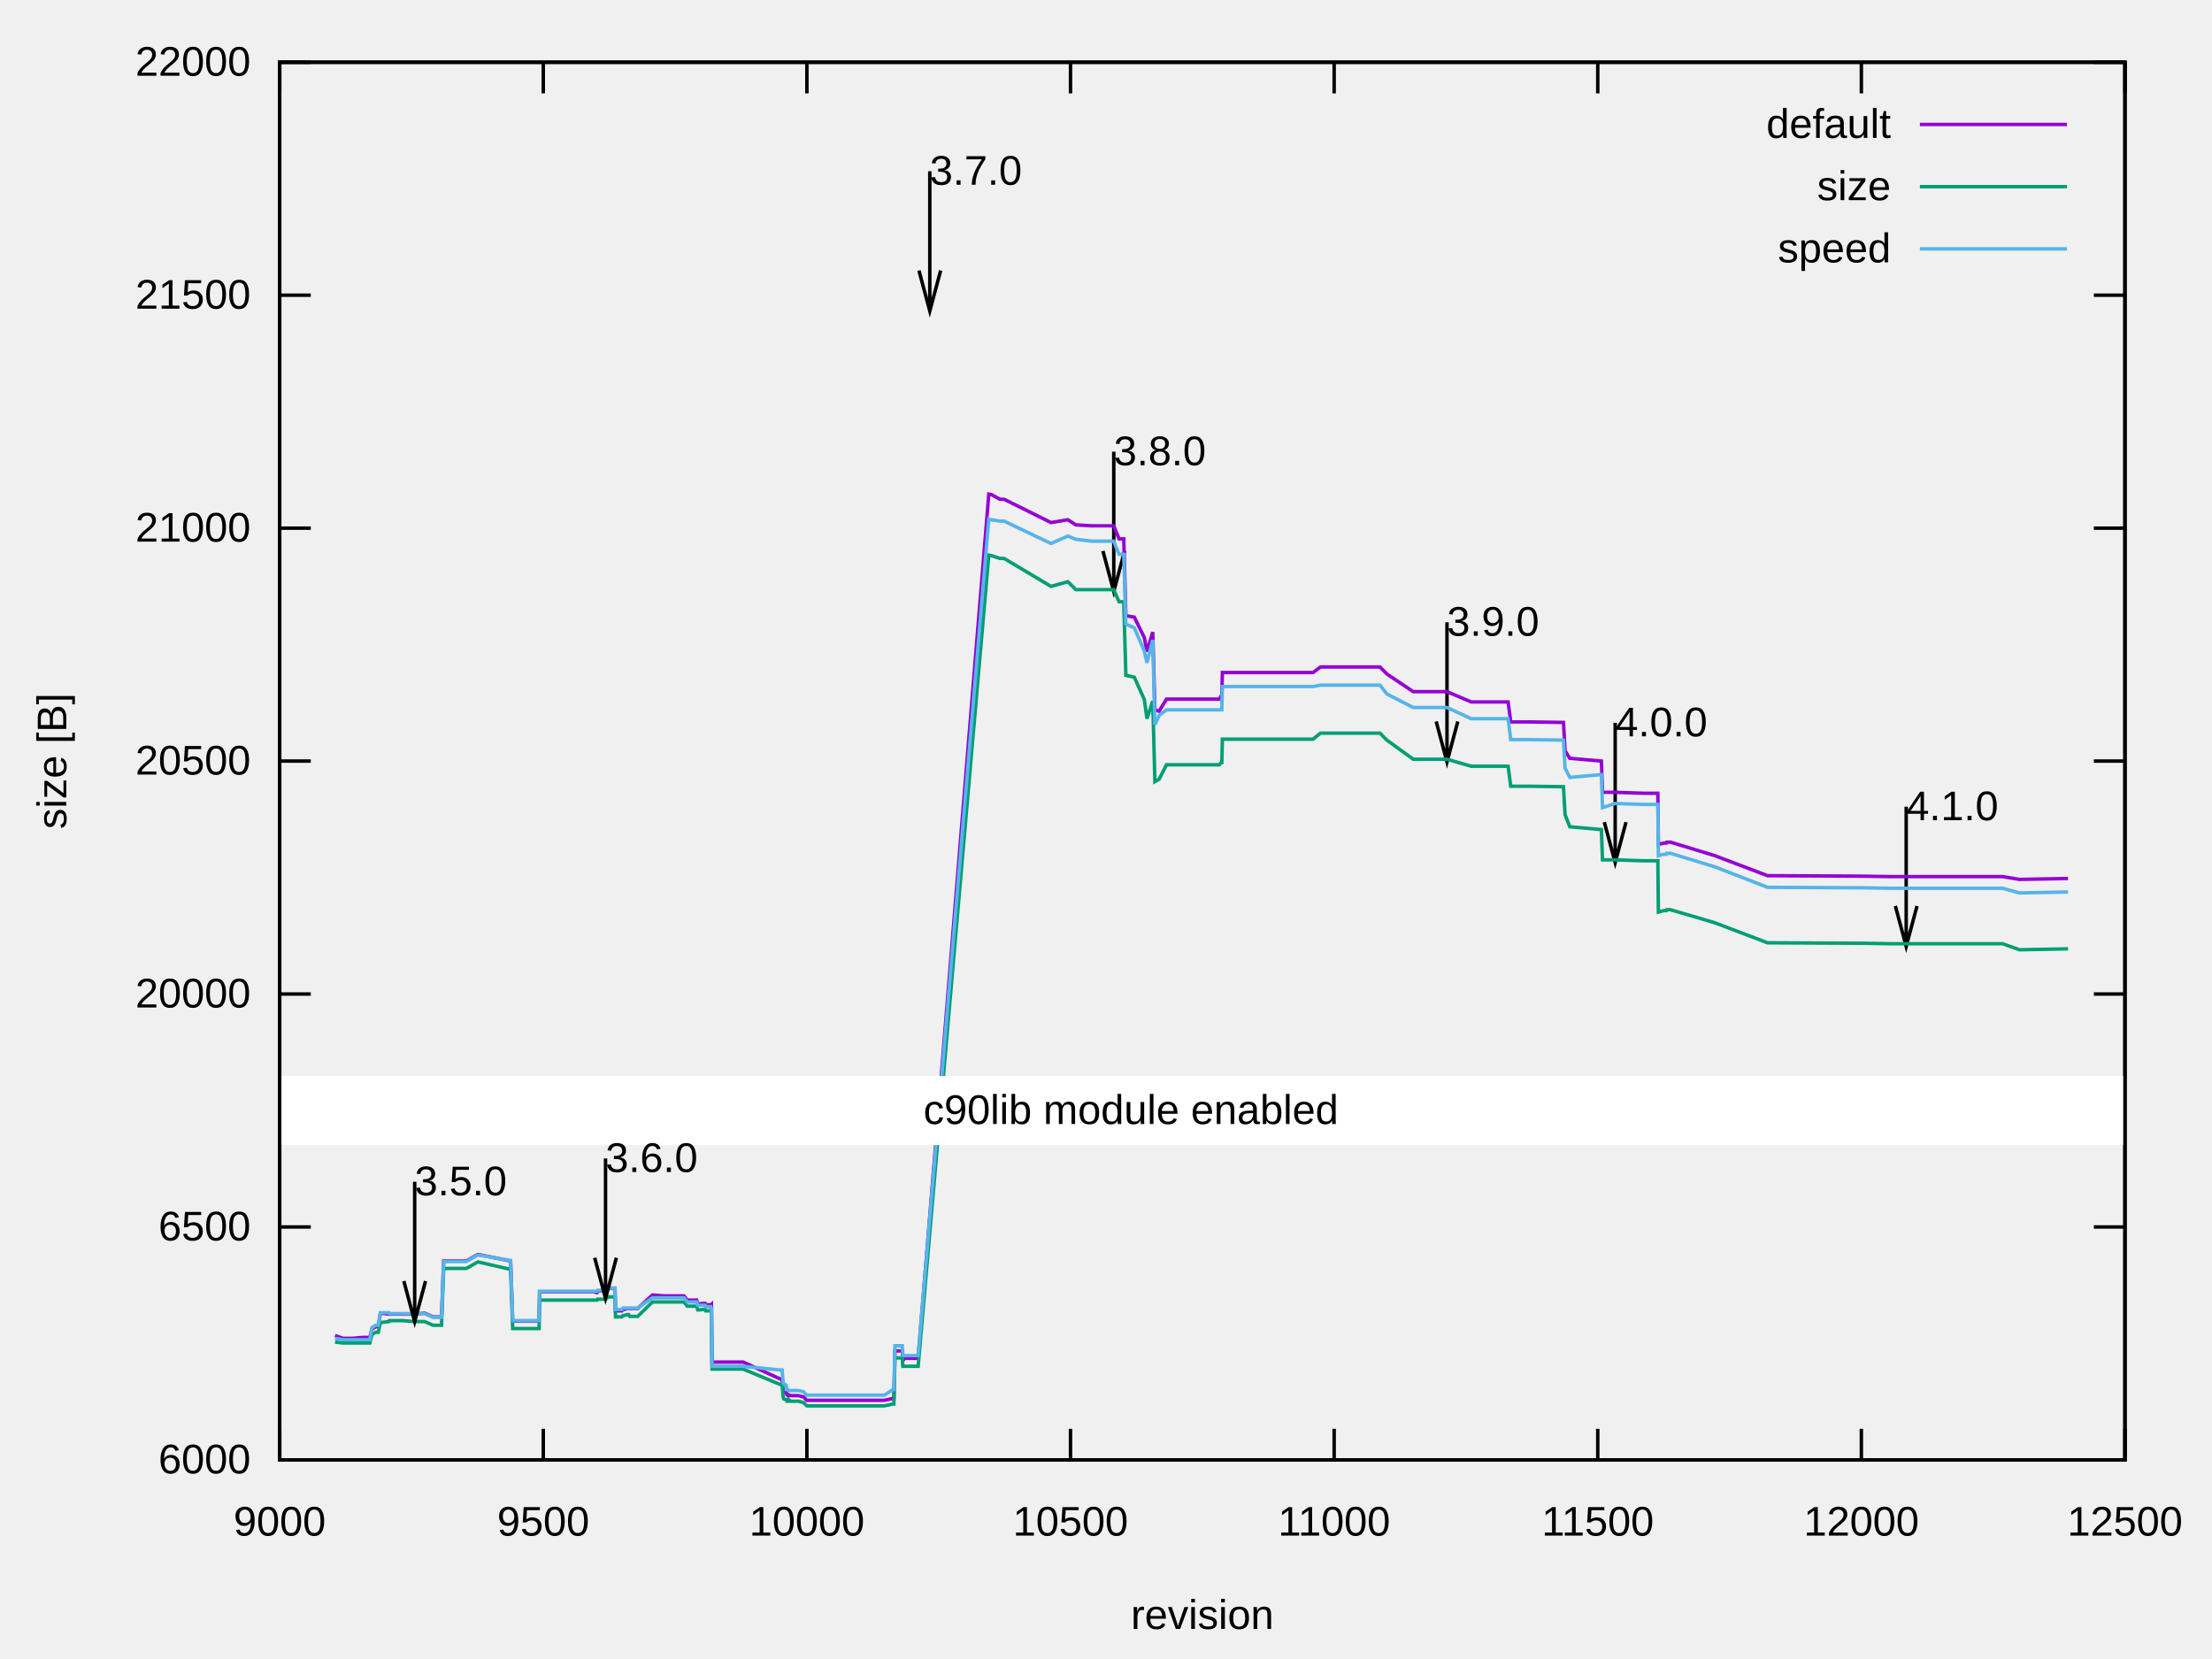
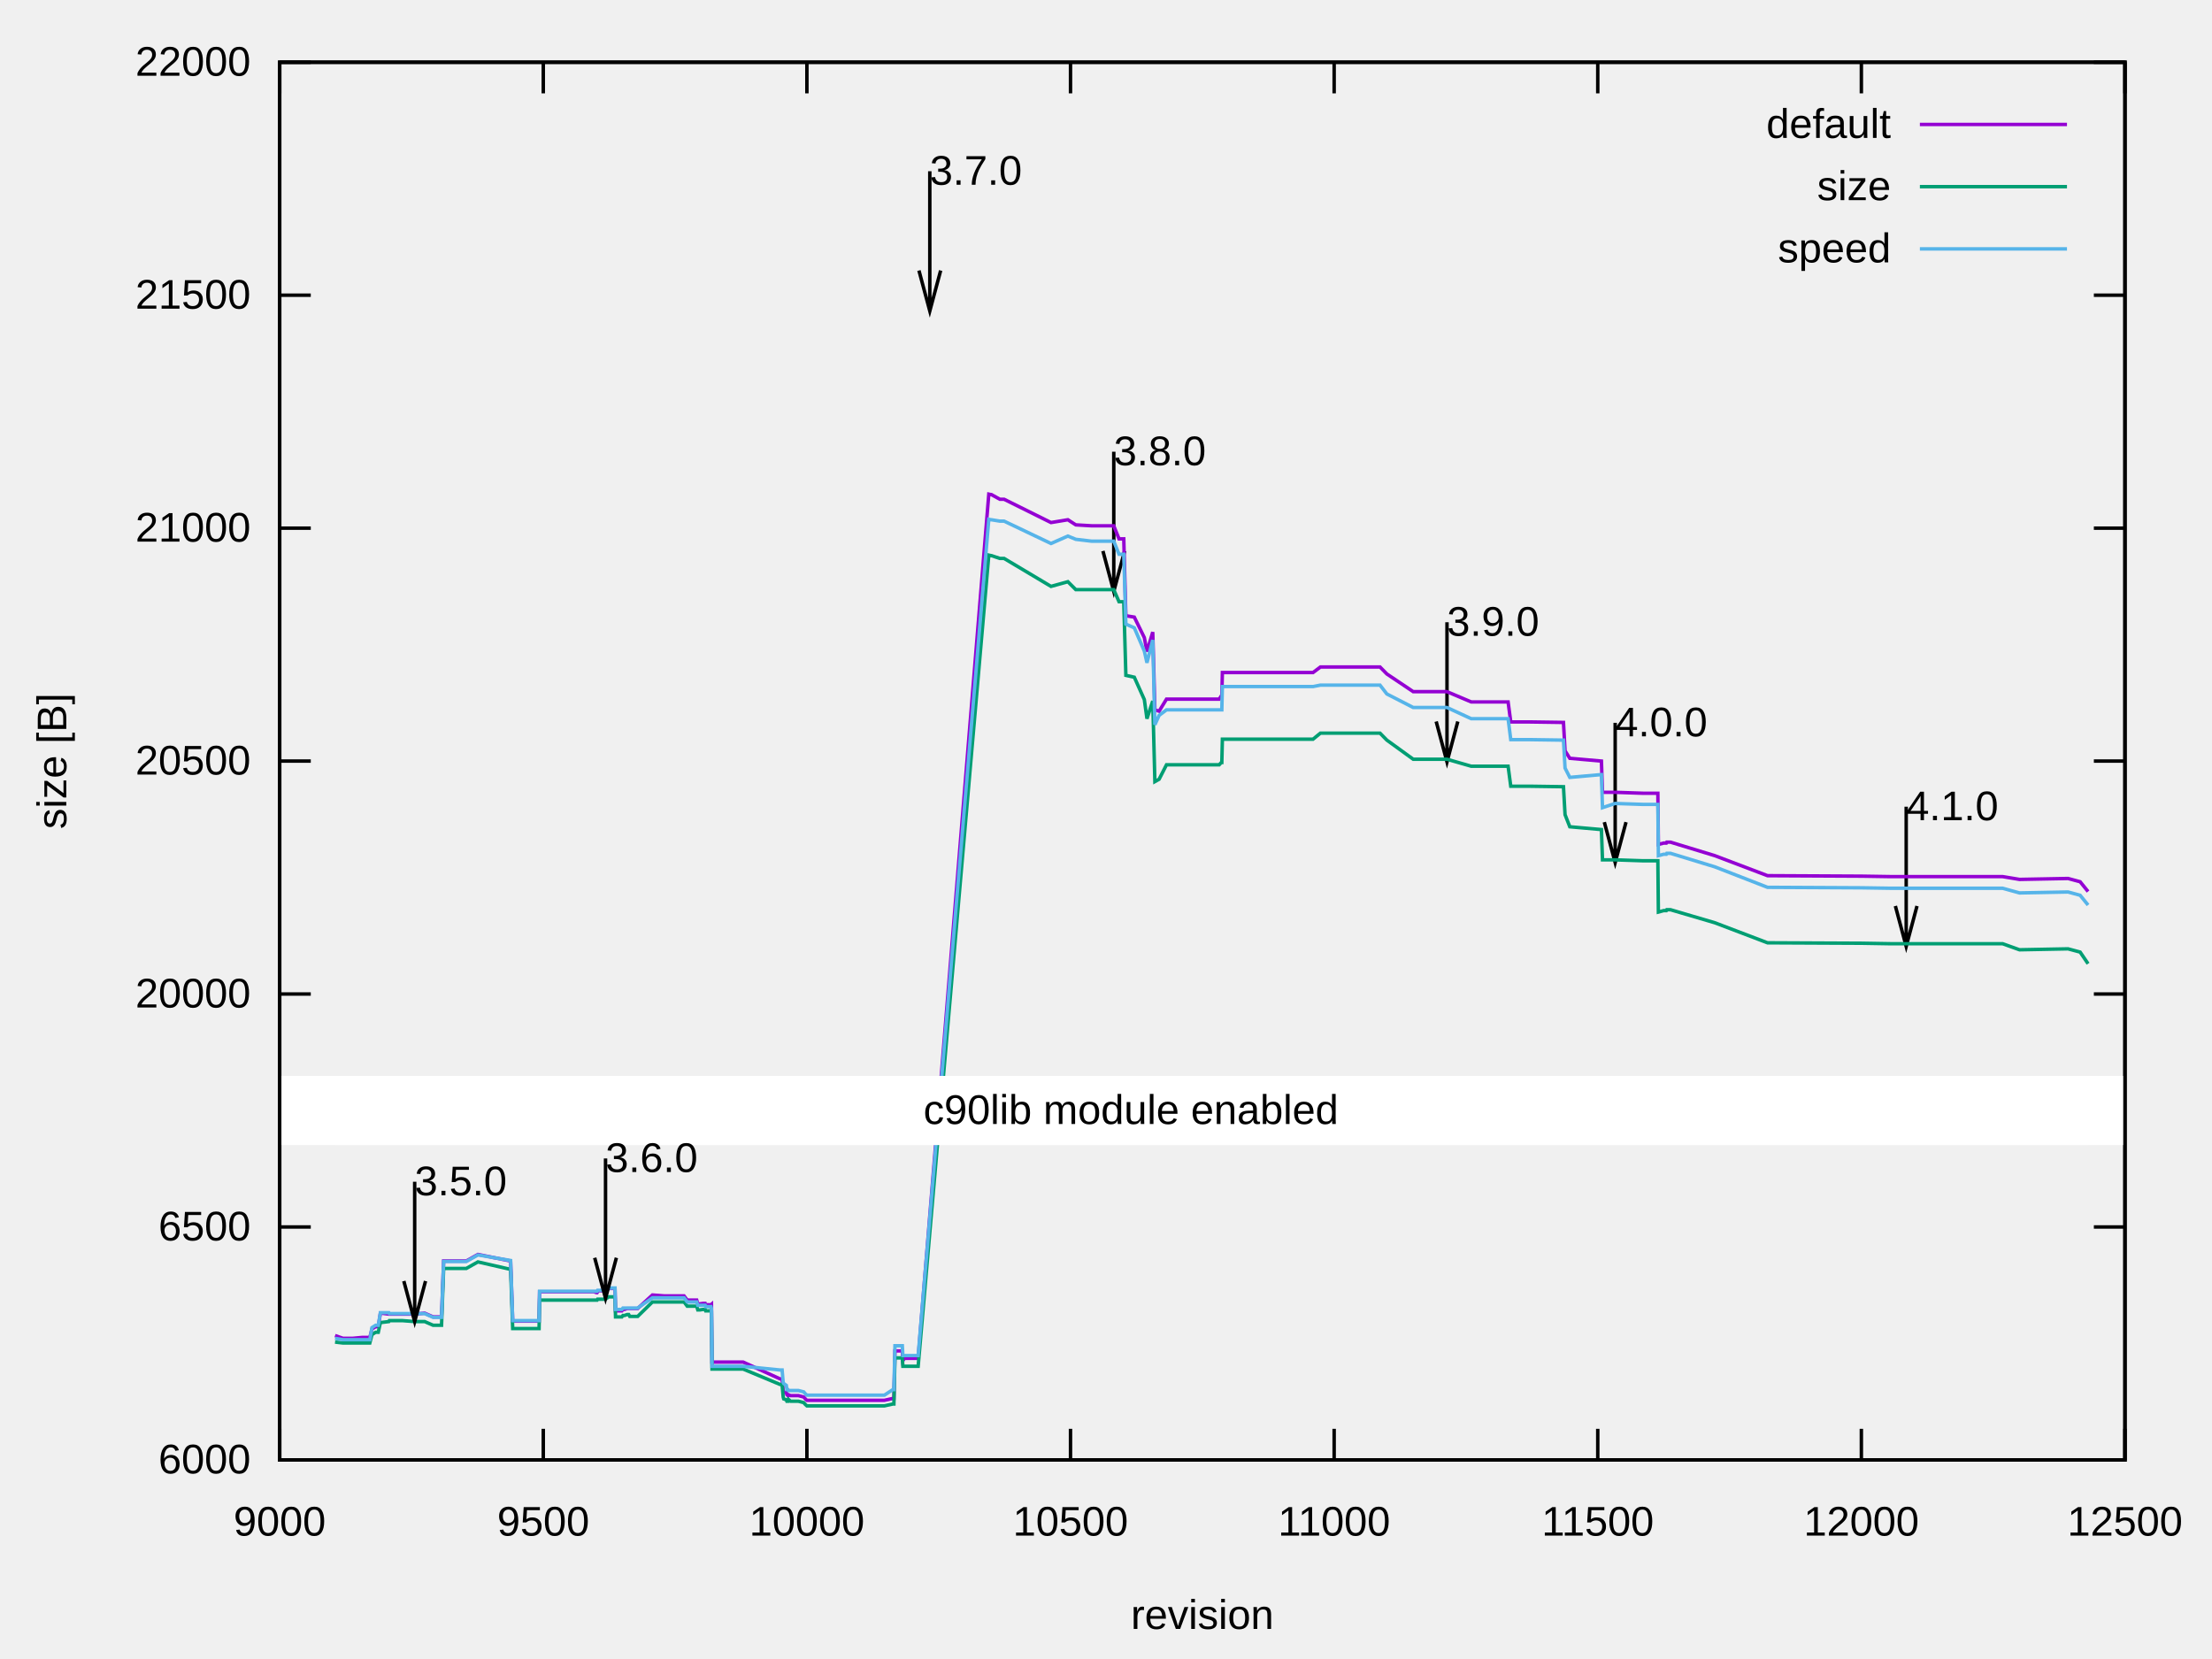
<svg xmlns="http://www.w3.org/2000/svg" xmlns:xlink="http://www.w3.org/1999/xlink" width="640" height="480" viewBox="0 0 640 480">
  <g id="gnuplot_canvas">
    <rect x="0" y="0" width="640" height="480" fill="none" />
    <defs>
      <circle id="gpDot" r="0.5" stroke-width="0.5" stroke="currentColor" />
      <path id="gpPt0" stroke-width="0.222" stroke="currentColor" d="M-1,0 h2 M0,-1 v2" />
      <path id="gpPt1" stroke-width="0.222" stroke="currentColor" d="M-1,-1 L1,1 M1,-1 L-1,1" />
      <path id="gpPt2" stroke-width="0.222" stroke="currentColor" d="M-1,0 L1,0 M0,-1 L0,1 M-1,-1 L1,1 M-1,1 L1,-1" />
      <rect id="gpPt3" stroke-width="0.222" stroke="currentColor" x="-1" y="-1" width="2" height="2" />
      <rect id="gpPt4" stroke-width="0.222" stroke="currentColor" fill="currentColor" x="-1" y="-1" width="2" height="2" />
      <circle id="gpPt5" stroke-width="0.222" stroke="currentColor" cx="0" cy="0" r="1" />
      <use xlink:href="#gpPt5" id="gpPt6" fill="currentColor" stroke="none" />
      <path id="gpPt7" stroke-width="0.222" stroke="currentColor" d="M0,-1.33 L-1.33,0.67 L1.33,0.67 z" />
      <use xlink:href="#gpPt7" id="gpPt8" fill="currentColor" stroke="none" />
      <use xlink:href="#gpPt7" id="gpPt9" stroke="currentColor" transform="rotate(180)" />
      <use xlink:href="#gpPt9" id="gpPt10" fill="currentColor" stroke="none" />
      <use xlink:href="#gpPt3" id="gpPt11" stroke="currentColor" transform="rotate(45)" />
      <use xlink:href="#gpPt11" id="gpPt12" fill="currentColor" stroke="none" />
      <path id="gpPt13" stroke-width="0.222" stroke="currentColor" d="M0,1.330 L1.265,0.411 L0.782,-1.067 L-0.782,-1.076 L-1.265,0.411 z" />
      <use xlink:href="#gpPt13" id="gpPt14" fill="currentColor" stroke="none" />
      <filter id="textbox" filterUnits="objectBoundingBox" x="0" y="0" height="1" width="1">
        <feFlood flood-color="white" flood-opacity="1" result="bgnd" />
        <feComposite in="SourceGraphic" in2="bgnd" operator="atop" />
      </filter>
      <filter id="greybox" filterUnits="objectBoundingBox" x="0" y="0" height="1" width="1">
        <feFlood flood-color="lightgrey" flood-opacity="1" result="grey" />
        <feComposite in="SourceGraphic" in2="grey" operator="atop" />
      </filter>
    </defs>
    <g fill="none" color="white" stroke="currentColor" stroke-width="1.00" stroke-linecap="butt" stroke-linejoin="miter">
</g>
    <g fill="none" color="black" stroke="currentColor" stroke-width="1.00" stroke-linecap="butt" stroke-linejoin="miter">
      <path stroke="black" d="M80.92,422.40 L89.92,422.40 M614.82,422.40 L605.82,422.40  " />
      <g transform="translate(72.53,426.30)" stroke="none" fill="black" font-family="Arial" font-size="12.00" text-anchor="end">
        <text>
          <tspan font-family="Arial">6000</tspan>
        </text>
      </g>
    </g>
    <g fill="none" color="black" stroke="currentColor" stroke-width="1.00" stroke-linecap="butt" stroke-linejoin="miter">
      <path stroke="black" d="M80.92,355.00 L89.92,355.00 M614.82,355.00 L605.82,355.00  " />
      <g transform="translate(72.53,358.90)" stroke="none" fill="black" font-family="Arial" font-size="12.00" text-anchor="end">
        <text>
          <tspan font-family="Arial">6500</tspan>
        </text>
      </g>
    </g>
    <g fill="none" color="black" stroke="currentColor" stroke-width="1.00" stroke-linecap="butt" stroke-linejoin="miter">
      <path stroke="black" d="M80.92,287.60 L89.92,287.60 M614.82,287.60 L605.82,287.60  " />
      <g transform="translate(72.53,291.50)" stroke="none" fill="black" font-family="Arial" font-size="12.00" text-anchor="end">
        <text>
          <tspan font-family="Arial">20000</tspan>
        </text>
      </g>
    </g>
    <g fill="none" color="black" stroke="currentColor" stroke-width="1.00" stroke-linecap="butt" stroke-linejoin="miter">
      <path stroke="black" d="M80.92,220.20 L89.92,220.20 M614.82,220.20 L605.82,220.20  " />
      <g transform="translate(72.53,224.10)" stroke="none" fill="black" font-family="Arial" font-size="12.00" text-anchor="end">
        <text>
          <tspan font-family="Arial">20500</tspan>
        </text>
      </g>
    </g>
    <g fill="none" color="black" stroke="currentColor" stroke-width="1.00" stroke-linecap="butt" stroke-linejoin="miter">
      <path stroke="black" d="M80.92,152.81 L89.92,152.81 M614.82,152.81 L605.82,152.81  " />
      <g transform="translate(72.53,156.71)" stroke="none" fill="black" font-family="Arial" font-size="12.00" text-anchor="end">
        <text>
          <tspan font-family="Arial">21000</tspan>
        </text>
      </g>
    </g>
    <g fill="none" color="black" stroke="currentColor" stroke-width="1.00" stroke-linecap="butt" stroke-linejoin="miter">
      <path stroke="black" d="M80.92,85.41 L89.92,85.41 M614.82,85.41 L605.82,85.41  " />
      <g transform="translate(72.53,89.31)" stroke="none" fill="black" font-family="Arial" font-size="12.00" text-anchor="end">
        <text>
          <tspan font-family="Arial">21500</tspan>
        </text>
      </g>
    </g>
    <g fill="none" color="black" stroke="currentColor" stroke-width="1.00" stroke-linecap="butt" stroke-linejoin="miter">
      <path stroke="black" d="M80.92,18.01 L89.92,18.01 M614.82,18.01 L605.82,18.01  " />
      <g transform="translate(72.53,21.91)" stroke="none" fill="black" font-family="Arial" font-size="12.00" text-anchor="end">
        <text>
          <tspan font-family="Arial">22000</tspan>
        </text>
      </g>
    </g>
    <g fill="none" color="black" stroke="currentColor" stroke-width="1.00" stroke-linecap="butt" stroke-linejoin="miter">
      <path stroke="black" d="M80.92,422.40 L80.92,413.40 M80.92,18.01 L80.92,27.01  " />
      <g transform="translate(80.92,444.30)" stroke="none" fill="black" font-family="Arial" font-size="12.00" text-anchor="middle">
        <text>
          <tspan font-family="Arial"> 9000</tspan>
        </text>
      </g>
    </g>
    <g fill="none" color="black" stroke="currentColor" stroke-width="1.00" stroke-linecap="butt" stroke-linejoin="miter">
      <path stroke="black" d="M157.19,422.40 L157.19,413.40 M157.19,18.01 L157.19,27.01  " />
      <g transform="translate(157.19,444.30)" stroke="none" fill="black" font-family="Arial" font-size="12.00" text-anchor="middle">
        <text>
          <tspan font-family="Arial"> 9500</tspan>
        </text>
      </g>
    </g>
    <g fill="none" color="black" stroke="currentColor" stroke-width="1.00" stroke-linecap="butt" stroke-linejoin="miter">
      <path stroke="black" d="M233.46,422.40 L233.46,413.40 M233.46,18.01 L233.46,27.01  " />
      <g transform="translate(233.46,444.30)" stroke="none" fill="black" font-family="Arial" font-size="12.00" text-anchor="middle">
        <text>
          <tspan font-family="Arial"> 10000</tspan>
        </text>
      </g>
    </g>
    <g fill="none" color="black" stroke="currentColor" stroke-width="1.00" stroke-linecap="butt" stroke-linejoin="miter">
      <path stroke="black" d="M309.73,422.40 L309.73,413.40 M309.73,18.01 L309.73,27.01  " />
      <g transform="translate(309.73,444.30)" stroke="none" fill="black" font-family="Arial" font-size="12.00" text-anchor="middle">
        <text>
          <tspan font-family="Arial"> 10500</tspan>
        </text>
      </g>
    </g>
    <g fill="none" color="black" stroke="currentColor" stroke-width="1.00" stroke-linecap="butt" stroke-linejoin="miter">
      <path stroke="black" d="M386.01,422.40 L386.01,413.40 M386.01,18.01 L386.01,27.01  " />
      <g transform="translate(386.01,444.30)" stroke="none" fill="black" font-family="Arial" font-size="12.00" text-anchor="middle">
        <text>
          <tspan font-family="Arial"> 11000</tspan>
        </text>
      </g>
    </g>
    <g fill="none" color="black" stroke="currentColor" stroke-width="1.00" stroke-linecap="butt" stroke-linejoin="miter">
      <path stroke="black" d="M462.28,422.40 L462.28,413.40 M462.28,18.01 L462.28,27.01  " />
      <g transform="translate(462.28,444.30)" stroke="none" fill="black" font-family="Arial" font-size="12.00" text-anchor="middle">
        <text>
          <tspan font-family="Arial"> 11500</tspan>
        </text>
      </g>
    </g>
    <g fill="none" color="black" stroke="currentColor" stroke-width="1.00" stroke-linecap="butt" stroke-linejoin="miter">
      <path stroke="black" d="M538.55,422.40 L538.55,413.40 M538.55,18.01 L538.55,27.01  " />
      <g transform="translate(538.55,444.30)" stroke="none" fill="black" font-family="Arial" font-size="12.00" text-anchor="middle">
        <text>
          <tspan font-family="Arial"> 12000</tspan>
        </text>
      </g>
    </g>
    <g fill="none" color="black" stroke="currentColor" stroke-width="1.00" stroke-linecap="butt" stroke-linejoin="miter">
      <path stroke="black" d="M614.82,422.40 L614.82,413.40 M614.82,18.01 L614.82,27.01  " />
      <g transform="translate(614.82,444.30)" stroke="none" fill="black" font-family="Arial" font-size="12.00" text-anchor="middle">
        <text>
          <tspan font-family="Arial"> 12500</tspan>
        </text>
      </g>
    </g>
    <g fill="none" color="black" stroke="currentColor" stroke-width="1.00" stroke-linecap="butt" stroke-linejoin="miter">
</g>
    <g fill="none" color="black" stroke="currentColor" stroke-width="1.00" stroke-linecap="butt" stroke-linejoin="miter">
      <path stroke="black" d="M80.92,18.01 L80.92,422.40 L614.82,422.40 L614.82,18.01 L80.92,18.01 Z  " />
      <g transform="translate(269.01,53.45)" stroke="none" fill="black" font-family="Arial" font-size="12.00" text-anchor="start">
        <text>
          <tspan font-family="Arial">3.7.0</tspan>
        </text>
      </g>
      <g transform="translate(322.24,134.60)" stroke="none" fill="black" font-family="Arial" font-size="12.00" text-anchor="start">
        <text>
          <tspan font-family="Arial">3.8.0</tspan>
        </text>
      </g>
      <g transform="translate(418.65,183.94)" stroke="none" fill="black" font-family="Arial" font-size="12.00" text-anchor="start">
        <text>
          <tspan font-family="Arial">3.9.0</tspan>
        </text>
      </g>
      <g transform="translate(467.31,213.05)" stroke="none" fill="black" font-family="Arial" font-size="12.00" text-anchor="start">
        <text>
          <tspan font-family="Arial">4.0.0</tspan>
        </text>
      </g>
      <g transform="translate(551.51,237.32)" stroke="none" fill="black" font-family="Arial" font-size="12.00" text-anchor="start">
        <text>
          <tspan font-family="Arial">4.1.0</tspan>
        </text>
      </g>
    </g>
    <g fill="none" color="black" stroke="black" stroke-width="20.00" stroke-linecap="butt" stroke-linejoin="miter">
</g>
    <g fill="none" color="black" stroke="currentColor" stroke-width="20.00" stroke-linecap="butt" stroke-linejoin="miter">
      <path stroke="white" d="M80.93,321.29 L614.83,321.29  " />
    </g>
    <g fill="none" color="black" stroke="white" stroke-width="1.00" stroke-linecap="butt" stroke-linejoin="miter">
      <path stroke="black" d="M265.88,78.27 L269.02,89.98 L272.16,78.27 M269.02,49.54 L269.02,89.98 M319.11,159.42 L322.25,171.13 L325.39,159.42   M322.25,130.69 L322.25,171.13 M415.53,208.75 L418.66,220.46 L421.79,208.75 M418.66,180.03 L418.66,220.46 M464.18,237.87   L467.32,249.58 L470.46,237.87 M467.32,209.14 L467.32,249.58 M548.39,262.13 L551.52,273.84 L554.65,262.13 M551.52,233.41   L551.52,273.84  " />
    </g>
    <g fill="none" color="black" stroke="currentColor" stroke-width="1.00" stroke-linecap="butt" stroke-linejoin="miter">
      <g transform="translate(19.18,220.21) rotate(270)" stroke="none" fill="black" font-family="Arial" font-size="12.00" text-anchor="middle">
        <text>
          <tspan font-family="Arial">size [B]</tspan>
        </text>
      </g>
    </g>
    <g fill="none" color="black" stroke="currentColor" stroke-width="1.00" stroke-linecap="butt" stroke-linejoin="miter">
      <g transform="translate(347.87,471.30)" stroke="none" fill="black" font-family="Arial" font-size="12.00" text-anchor="middle">
        <text>
          <tspan font-family="Arial">revision</tspan>
        </text>
      </g>
    </g>
    <g fill="none" color="black" stroke="currentColor" stroke-width="1.00" stroke-linecap="butt" stroke-linejoin="miter">
</g>
    <g id="gnuplot_plot_1">
      <g fill="none" color="black" stroke="currentColor" stroke-width="1.00" stroke-linecap="butt" stroke-linejoin="miter">
        <g transform="translate(547.09,39.91)" stroke="none" fill="black" font-family="Arial" font-size="12.00" text-anchor="end">
          <text>
            <tspan font-family="Arial">default</tspan>
          </text>
        </g>
      </g>
      <g fill="none" color="black" stroke="currentColor" stroke-width="1.00" stroke-linecap="butt" stroke-linejoin="miter">
-         <path stroke="rgb(148,   0, 211)" d="M555.48,36.01 L598.04,36.01 M96.94,386.41 L99.23,387.22 L99.84,387.22 L100.29,387.22 L101.97,387.22 L104.87,386.95   L107.00,386.95 L107.62,384.52 L108.68,383.85 L109.45,383.85 L110.06,379.94 L110.36,379.94 L112.50,380.21 L112.65,380.21   L114.17,380.21 L116.46,380.21 L119.97,380.21 L122.87,379.94 L125.31,381.02 L127.75,381.02 L128.36,364.84 L129.58,364.84   L134.92,364.84 L138.28,362.95 L147.73,364.84 L148.34,382.23 L148.80,382.23 L149.87,382.23 L151.24,382.23 L153.84,382.23   L155.21,382.23 L155.97,382.23 L156.12,373.74 L156.89,373.74 L160.39,373.74 L163.29,373.74 L164.82,373.74 L167.56,373.74   L169.55,373.74 L170.77,373.74 L171.84,373.74 L172.60,374.01 L172.75,374.01 L172.90,373.74 L173.06,373.47 L175.19,373.47   L176.11,372.79 L177.33,372.79 L177.78,372.79 L177.94,372.79 L178.09,379.27 L178.24,379.27 L178.55,379.27 L179.31,379.27   L179.46,379.27 L179.92,379.27 L180.23,378.86 L180.53,378.86 L180.68,378.86 L181.45,378.59 L181.90,378.59 L182.21,378.59   L182.36,378.59 L182.51,378.59 L184.50,378.59 L188.77,374.68 L192.28,374.95 L193.80,374.95 L194.87,374.95 L195.48,374.95   L197.01,374.95 L197.46,374.95 L197.62,374.95 L197.77,374.95 L197.92,374.95 L198.84,376.16 L200.51,376.16 L201.43,376.16   L201.58,376.16 L201.89,377.24 L202.50,377.24 L203.41,377.11 L204.02,377.11 L204.17,377.51 L205.24,377.51 L205.70,377.51   L205.85,377.38 L206.01,394.09 L207.53,394.09 L207.84,394.09 L208.45,394.09 L215.01,394.09 L225.68,398.95 L226.29,398.95   L226.60,402.58 L226.75,402.85 L227.51,402.85 L227.67,403.53 L227.97,403.80 L228.12,403.53 L228.73,403.80 L229.80,403.80   L231.02,403.80 L232.55,404.20 L233.01,404.74 L233.46,405.15 L236.06,405.15 L240.78,405.15 L242.31,405.15 L243.99,405.15   L244.45,405.15 L245.21,405.15 L245.67,405.15 L249.94,405.15 L252.38,405.15 L255.89,405.15 L258.33,404.61 L258.63,404.61   L258.94,390.86 L260.01,390.86 L261.07,390.86 L261.23,393.69 L261.68,393.01 L262.75,393.01 L265.34,393.01 L265.65,393.01   L286.09,142.97 L286.70,143.10 L286.85,143.10 L289.29,144.45 L289.45,144.45 L290.51,144.45 L304.09,151.19 L308.97,150.38   L311.26,151.86 L315.84,152.13 L318.58,152.13 L322.24,152.13 L323.77,155.91 L325.14,155.91 L325.75,178.15 L328.19,178.55   L331.09,184.48 L331.85,188.53 L333.53,182.87 L334.14,205.38 L335.36,205.78 L337.50,202.28 L351.68,202.28 L352.75,202.28   L353.36,201.33 L353.51,201.33 L353.67,194.59 L353.97,194.59 L355.50,194.59 L370.75,194.59 L379.90,194.59 L382.04,192.98   L399.28,192.98 L401.26,195.00 L408.89,200.12 L418.65,200.12 L425.67,203.09 L436.34,203.09 L437.11,208.88 L442.60,208.88   L452.36,209.02 L452.82,217.24 L454.19,219.40 L463.34,220.20 L463.65,229.24 L467.31,229.24 L475.40,229.51 L479.67,229.51   L479.82,244.33 L481.35,243.93 L482.11,243.93 L482.26,243.66 L483.18,243.66 L483.33,243.66 L496.14,247.57 L511.40,253.36   L538.70,253.50 L547.09,253.63 L551.51,253.63 L553.50,253.63 L553.80,253.63 L554.11,253.63 L554.72,253.63 L555.18,253.63   L555.94,253.63 L557.01,253.63 L560.82,253.63 L562.80,253.63 L564.79,253.63 L570.74,253.63 L573.63,253.63 L575.77,253.63   L577.90,253.63 L579.43,253.63 L584.31,254.44 L598.35,254.17  " />
+         <path stroke="rgb(148,   0, 211)" d="M555.48,36.01 L598.04,36.01 M96.94,386.41 L99.23,387.22 L99.84,387.22 L100.29,387.22 L101.97,387.22 L104.87,386.95   L107.00,386.95 L107.62,384.52 L108.68,383.85 L109.45,383.85 L110.06,379.94 L110.36,379.94 L112.50,380.21 L112.65,380.21   L114.17,380.21 L116.46,380.21 L119.97,380.21 L122.87,379.94 L125.31,381.02 L127.75,381.02 L128.36,364.84 L129.58,364.84   L134.92,364.84 L138.28,362.95 L147.73,364.84 L148.34,382.23 L148.80,382.23 L149.87,382.23 L151.24,382.23 L153.84,382.23   L155.21,382.23 L155.97,382.23 L156.12,373.74 L156.89,373.74 L160.39,373.74 L163.29,373.74 L164.82,373.74 L167.56,373.74   L169.55,373.74 L170.77,373.74 L171.84,373.74 L172.60,374.01 L172.75,374.01 L172.90,373.74 L173.06,373.47 L175.19,373.47   L176.11,372.79 L177.33,372.79 L177.78,372.79 L177.94,372.79 L178.09,379.27 L178.24,379.27 L178.55,379.27 L179.31,379.27   L179.46,379.27 L179.92,379.27 L180.23,378.86 L180.53,378.86 L180.68,378.86 L181.45,378.59 L181.90,378.59 L182.21,378.59   L182.36,378.59 L182.51,378.59 L184.50,378.59 L188.77,374.68 L192.28,374.95 L193.80,374.95 L194.87,374.95 L195.48,374.95   L197.01,374.95 L197.46,374.95 L197.62,374.95 L197.77,374.95 L197.92,374.95 L198.84,376.16 L200.51,376.16 L201.43,376.16   L201.58,376.16 L201.89,377.24 L202.50,377.24 L203.41,377.11 L204.02,377.11 L204.17,377.51 L205.24,377.51 L205.70,377.51   L205.85,377.38 L206.01,394.09 L207.53,394.09 L207.84,394.09 L208.45,394.09 L215.01,394.09 L225.68,398.95 L226.29,398.95   L226.60,402.58 L226.75,402.85 L227.51,402.85 L227.67,403.53 L227.97,403.80 L228.12,403.53 L228.73,403.80 L229.80,403.80   L231.02,403.80 L232.55,404.20 L233.01,404.74 L233.46,405.15 L236.06,405.15 L240.78,405.15 L242.31,405.15 L243.99,405.15   L244.45,405.15 L245.21,405.15 L245.67,405.15 L249.94,405.15 L252.38,405.15 L255.89,405.15 L258.33,404.61 L258.63,404.61   L258.94,390.86 L260.01,390.86 L261.07,390.86 L261.23,393.69 L261.68,393.01 L262.75,393.01 L265.34,393.01 L265.65,393.01   L286.09,142.97 L286.70,143.10 L286.85,143.10 L289.29,144.45 L289.45,144.45 L290.51,144.45 L304.09,151.19 L308.97,150.38   L311.26,151.86 L315.84,152.13 L318.58,152.13 L322.24,152.13 L323.77,155.91 L325.14,155.91 L325.75,178.15 L328.19,178.55   L331.09,184.48 L331.85,188.53 L333.53,182.87 L334.14,205.38 L335.36,205.78 L337.50,202.28 L351.68,202.28 L352.75,202.28   L353.36,201.33 L353.51,201.33 L353.67,194.59 L353.97,194.59 L355.50,194.59 L370.75,194.59 L379.90,194.59 L382.04,192.98   L399.28,192.98 L401.26,195.00 L408.89,200.12 L418.65,200.12 L425.67,203.09 L436.34,203.09 L437.11,208.88 L442.60,208.88   L452.36,209.02 L452.82,217.24 L454.19,219.40 L463.34,220.20 L463.65,229.24 L467.31,229.24 L475.40,229.51 L479.67,229.51   L479.82,244.33 L481.35,243.93 L482.11,243.93 L482.26,243.66 L483.18,243.66 L483.33,243.66 L496.14,247.57 L511.40,253.36   L538.70,253.50 L547.09,253.63 L551.51,253.63 L553.50,253.63 L553.80,253.63 L554.11,253.63 L554.72,253.63 L555.18,253.63   L555.94,253.63 L557.01,253.63 L560.82,253.63 L562.80,253.63 L564.79,253.63 L570.74,253.63 L573.63,253.63 L575.77,253.63   L577.90,253.63 L579.43,253.63 L584.31,254.44 L598.35,254.17 L601.85,255.12 L604.14,257.95  " />
      </g>
    </g>
    <g id="gnuplot_plot_2">
      <g fill="none" color="black" stroke="currentColor" stroke-width="1.00" stroke-linecap="butt" stroke-linejoin="miter">
        <g transform="translate(547.09,57.91)" stroke="none" fill="black" font-family="Arial" font-size="12.00" text-anchor="end">
          <text>
            <tspan font-family="Arial">size</tspan>
          </text>
        </g>
      </g>
      <g fill="none" color="black" stroke="currentColor" stroke-width="1.00" stroke-linecap="butt" stroke-linejoin="miter">
-         <path stroke="rgb(  0, 158, 115)" d="M555.48,54.01 L598.04,54.01 M96.94,388.30 L99.23,388.57 L99.84,388.57 L100.29,388.57 L101.97,388.57 L104.87,388.57   L107.00,388.57 L107.62,386.14 L108.68,385.47 L109.45,385.47 L110.06,382.63 L110.36,382.63 L112.50,382.37 L112.65,382.10   L114.17,382.10 L116.46,382.10 L119.97,382.37 L122.87,382.37 L125.31,383.44 L127.75,383.44 L128.36,367.00 L129.58,367.00   L134.92,367.00 L138.28,365.11 L147.73,367.27 L148.34,384.39 L148.80,384.39 L149.87,384.39 L151.24,384.39 L153.84,384.39   L155.21,384.39 L155.97,384.39 L156.12,376.16 L156.89,376.16 L160.39,376.16 L163.29,376.16 L164.82,376.16 L167.56,376.16   L169.55,376.16 L170.77,376.16 L171.84,376.16 L172.60,376.16 L172.75,376.16 L172.90,375.90 L173.06,375.90 L175.19,375.90   L176.11,375.22 L177.33,375.22 L177.78,375.22 L177.94,375.22 L178.09,381.02 L178.24,381.02 L178.55,381.02 L179.31,381.02   L179.46,381.02 L179.92,381.02 L180.23,380.61 L180.53,380.61 L180.68,380.61 L181.45,380.34 L181.90,380.34 L182.21,380.88   L182.36,380.88 L182.51,380.88 L184.50,380.88 L188.77,376.70 L192.28,376.70 L193.80,376.70 L194.87,376.70 L195.48,376.70   L197.01,376.70 L197.46,376.70 L197.62,376.70 L197.77,376.70 L197.92,376.70 L198.84,377.92 L200.51,377.92 L201.43,377.92   L201.58,377.92 L201.89,379.00 L202.50,379.00 L203.41,378.86 L204.02,378.86 L204.17,379.27 L205.24,379.27 L205.70,379.27   L205.85,379.40 L206.01,396.11 L207.53,396.11 L207.84,396.11 L208.45,396.11 L215.01,396.11 L225.68,400.56 L226.29,400.56   L226.60,404.20 L226.75,404.74 L227.51,405.01 L227.67,405.42 L227.97,405.42 L228.12,404.88 L228.73,405.42 L229.80,405.42   L231.02,405.42 L232.55,405.82 L233.01,406.36 L233.46,406.76 L236.06,406.76 L240.78,406.76 L242.31,406.76 L243.99,406.76   L244.45,406.76 L245.21,406.76 L245.67,406.76 L249.94,406.76 L252.38,406.76 L255.89,406.76 L258.33,406.22 L258.63,406.22   L258.94,392.88 L260.01,392.88 L261.07,392.88 L261.23,395.31 L261.68,395.31 L262.75,395.31 L265.34,395.31 L265.65,395.31   L286.09,160.62 L286.70,160.76 L286.85,160.76 L289.29,161.57 L289.45,161.57 L290.51,161.57 L304.09,169.66 L308.97,168.31   L311.26,170.60 L315.84,170.60 L318.58,170.60 L322.24,170.60 L323.77,174.10 L325.14,174.10 L325.75,195.40 L328.19,195.94   L331.09,202.41 L331.85,207.94 L333.53,202.82 L334.14,226.14 L335.36,225.46 L337.50,221.28 L351.68,221.28 L352.75,221.28   L353.36,220.61 L353.51,220.61 L353.67,213.87 L353.97,213.87 L355.50,213.87 L370.75,213.87 L379.90,213.87 L382.04,212.12   L399.28,212.12 L401.26,214.14 L408.89,219.67 L418.65,219.67 L425.67,221.69 L436.34,221.69 L437.11,227.48 L442.60,227.48   L452.36,227.62 L452.82,235.71 L454.19,239.21 L463.34,240.02 L463.65,248.78 L467.31,248.78 L475.40,249.05 L479.67,249.05   L479.82,263.88 L481.35,263.47 L482.11,263.47 L482.26,263.21 L483.18,263.21 L483.33,263.21 L496.14,266.98 L511.40,272.78   L538.70,272.91 L547.09,273.05 L551.51,273.05 L553.50,273.05 L553.80,273.05 L554.11,273.05 L554.72,273.05 L555.18,273.05   L555.94,273.05 L557.01,273.05 L560.82,273.05 L562.80,273.05 L564.79,273.05 L570.74,273.05 L573.63,273.05 L575.77,273.05   L577.90,273.05 L579.43,273.05 L584.31,274.80 L598.35,274.53  " />
+         <path stroke="rgb(  0, 158, 115)" d="M555.48,54.01 L598.04,54.01 M96.94,388.30 L99.23,388.57 L99.84,388.57 L100.29,388.57 L101.97,388.57 L104.87,388.57   L107.00,388.57 L107.62,386.14 L108.68,385.47 L109.45,385.47 L110.06,382.63 L110.36,382.63 L112.50,382.37 L112.65,382.10   L114.17,382.10 L116.46,382.10 L119.97,382.37 L122.87,382.37 L125.31,383.44 L127.75,383.44 L128.36,367.00 L129.58,367.00   L134.92,367.00 L138.28,365.11 L147.73,367.27 L148.34,384.39 L148.80,384.39 L149.87,384.39 L151.24,384.39 L153.84,384.39   L155.21,384.39 L155.97,384.39 L156.12,376.16 L156.89,376.16 L160.39,376.16 L163.29,376.16 L164.82,376.16 L167.56,376.16   L169.55,376.16 L170.77,376.16 L171.84,376.16 L172.60,376.16 L172.75,376.16 L172.90,375.90 L173.06,375.90 L175.19,375.90   L176.11,375.22 L177.33,375.22 L177.78,375.22 L177.94,375.22 L178.09,381.02 L178.24,381.02 L178.55,381.02 L179.31,381.02   L179.46,381.02 L179.92,381.02 L180.23,380.61 L180.53,380.61 L180.68,380.61 L181.45,380.34 L181.90,380.34 L182.21,380.88   L182.36,380.88 L182.51,380.88 L184.50,380.88 L188.77,376.70 L192.28,376.70 L193.80,376.70 L194.87,376.70 L195.48,376.70   L197.01,376.70 L197.46,376.70 L197.62,376.70 L197.77,376.70 L197.92,376.70 L198.84,377.92 L200.51,377.92 L201.43,377.92   L201.58,377.92 L201.89,379.00 L202.50,379.00 L203.41,378.86 L204.02,378.86 L204.17,379.27 L205.24,379.27 L205.70,379.27   L205.85,379.40 L206.01,396.11 L207.53,396.11 L207.84,396.11 L208.45,396.11 L215.01,396.11 L225.68,400.56 L226.29,400.56   L226.60,404.20 L226.75,404.74 L227.51,405.01 L227.67,405.42 L227.97,405.42 L228.12,404.88 L228.73,405.42 L229.80,405.42   L231.02,405.42 L232.55,405.82 L233.01,406.36 L233.46,406.76 L236.06,406.76 L240.78,406.76 L242.31,406.76 L243.99,406.76   L244.45,406.76 L245.21,406.76 L245.67,406.76 L249.94,406.76 L252.38,406.76 L255.89,406.76 L258.33,406.22 L258.63,406.22   L258.94,392.88 L260.01,392.88 L261.07,392.88 L261.23,395.31 L261.68,395.31 L262.75,395.31 L265.34,395.31 L265.65,395.31   L286.09,160.62 L286.70,160.76 L286.85,160.76 L289.29,161.57 L289.45,161.57 L290.51,161.57 L304.09,169.66 L308.97,168.31   L311.26,170.60 L315.84,170.60 L318.58,170.60 L322.24,170.60 L323.77,174.10 L325.14,174.10 L325.75,195.40 L328.19,195.94   L331.09,202.41 L331.85,207.94 L333.53,202.82 L334.14,226.14 L335.36,225.46 L337.50,221.28 L351.68,221.28 L352.75,221.28   L353.36,220.61 L353.51,220.61 L353.67,213.87 L353.97,213.87 L355.50,213.87 L370.75,213.87 L379.90,213.87 L382.04,212.12   L399.28,212.12 L401.26,214.14 L408.89,219.67 L418.65,219.67 L425.67,221.69 L436.34,221.69 L437.11,227.48 L442.60,227.48   L452.36,227.62 L452.82,235.71 L454.19,239.21 L463.34,240.02 L463.65,248.78 L467.31,248.78 L475.40,249.05 L479.67,249.05   L479.82,263.88 L481.35,263.47 L482.11,263.47 L482.26,263.21 L483.18,263.21 L483.33,263.21 L496.14,266.98 L511.40,272.78   L538.70,272.91 L547.09,273.05 L551.51,273.05 L553.50,273.05 L553.80,273.05 L554.11,273.05 L554.72,273.05 L555.18,273.05   L555.94,273.05 L557.01,273.05 L560.82,273.05 L562.80,273.05 L564.79,273.05 L570.74,273.05 L573.63,273.05 L575.77,273.05   L577.90,273.05 L579.43,273.05 L584.31,274.80 L598.35,274.53 L601.85,275.47 L604.14,278.84  " />
      </g>
    </g>
    <g id="gnuplot_plot_3">
      <g fill="none" color="black" stroke="currentColor" stroke-width="1.00" stroke-linecap="butt" stroke-linejoin="miter">
        <g transform="translate(547.09,75.91)" stroke="none" fill="black" font-family="Arial" font-size="12.00" text-anchor="end">
          <text>
            <tspan font-family="Arial">speed</tspan>
          </text>
        </g>
      </g>
      <g fill="none" color="black" stroke="currentColor" stroke-width="1.00" stroke-linecap="butt" stroke-linejoin="miter">
-         <path stroke="rgb( 86, 180, 233)" d="M555.48,72.01 L598.04,72.01 M96.94,387.22 L99.23,387.62 L99.84,387.62 L100.29,387.62 L101.97,387.62 L104.87,387.62   L107.00,387.62 L107.62,384.12 L108.68,383.44 L109.45,383.44 L110.06,379.80 L110.36,379.80 L112.50,379.80 L112.65,380.07   L114.17,380.07 L116.46,380.07 L119.97,380.07 L122.87,380.07 L125.31,381.15 L127.75,381.15 L128.36,364.98 L129.58,364.98   L134.92,364.98 L138.28,363.09 L147.73,364.71 L148.34,382.10 L148.80,382.10 L149.87,382.10 L151.24,382.10 L153.84,382.10   L155.21,382.10 L155.97,382.10 L156.12,373.60 L156.89,373.60 L160.39,373.60 L163.29,373.60 L164.82,373.60 L167.56,373.60   L169.55,373.60 L170.77,373.60 L171.84,373.60 L172.60,373.60 L172.75,373.60 L172.90,373.33 L173.06,373.33 L175.19,373.33   L176.11,372.66 L177.33,372.66 L177.78,372.66 L177.94,372.66 L178.09,378.86 L178.24,378.86 L178.55,378.86 L179.31,378.86   L179.46,378.86 L179.92,378.86 L180.23,378.46 L180.53,378.46 L180.68,378.46 L181.45,378.46 L181.90,378.46 L182.21,378.46   L182.36,378.46 L182.51,378.46 L184.50,378.46 L188.77,375.49 L192.28,375.49 L193.80,375.49 L194.87,375.49 L195.48,375.49   L197.01,375.49 L197.46,375.49 L197.62,375.49 L197.77,375.49 L197.92,375.49 L198.84,376.70 L200.51,376.70 L201.43,376.70   L201.58,376.70 L201.89,377.65 L202.50,377.65 L203.41,377.65 L204.02,377.65 L204.17,378.05 L205.24,378.05 L205.70,378.05   L205.85,378.59 L206.01,395.31 L207.53,395.31 L207.84,395.31 L208.45,395.31 L215.01,395.31 L225.68,396.38 L226.29,396.38   L226.60,400.02 L226.75,400.29 L227.51,400.83 L227.67,402.05 L227.97,402.05 L228.12,402.32 L228.73,402.32 L229.80,402.32   L231.02,402.32 L232.55,402.72 L233.01,403.26 L233.46,403.66 L236.06,403.66 L240.78,403.66 L242.31,403.66 L243.99,403.66   L244.45,403.66 L245.21,403.66 L245.67,403.66 L249.94,403.66 L252.38,403.66 L255.89,403.66 L258.33,402.05 L258.63,402.05   L258.94,389.37 L260.01,389.37 L261.07,389.37 L261.23,392.21 L261.68,392.21 L262.75,392.21 L265.34,392.21 L265.65,392.21   L286.09,150.25 L286.70,150.38 L286.85,150.38 L289.29,150.78 L289.45,150.78 L290.51,150.78 L304.09,157.25 L308.97,155.10   L311.26,156.04 L315.84,156.58 L318.58,156.58 L322.24,156.58 L323.77,160.36 L325.14,160.36 L325.75,180.57 L328.19,181.65   L331.09,188.39 L331.85,191.76 L333.53,185.16 L334.14,209.69 L335.36,206.99 L337.50,205.38 L351.68,205.38 L352.75,205.38   L353.36,205.38 L353.51,205.38 L353.67,198.64 L353.97,198.64 L355.50,198.64 L370.75,198.64 L379.90,198.64 L382.04,198.23   L399.28,198.23 L401.26,200.79 L408.89,204.70 L418.65,204.70 L425.67,207.94 L436.34,207.94 L437.11,214.00 L442.60,214.00   L452.36,214.14 L452.82,222.23 L454.19,224.92 L463.34,224.11 L463.65,233.68 L467.31,232.47 L475.40,232.74 L479.67,232.74   L479.82,247.57 L481.35,247.16 L482.11,247.16 L482.26,246.89 L483.18,246.89 L483.33,246.89 L496.14,250.80 L511.40,256.73   L538.70,256.87 L547.09,257.00 L551.51,257.00 L553.50,257.00 L553.80,257.00 L554.11,257.00 L554.72,257.00 L555.18,257.00   L555.94,257.00 L557.01,257.00 L560.82,257.00 L562.80,257.00 L564.79,257.00 L570.74,257.00 L573.63,257.00 L575.77,257.00   L577.90,257.00 L579.43,257.00 L584.31,258.35 L598.35,258.08  " />
+         <path stroke="rgb( 86, 180, 233)" d="M555.48,72.01 L598.04,72.01 M96.94,387.22 L99.23,387.62 L99.84,387.62 L100.29,387.62 L101.97,387.62 L104.87,387.62   L107.00,387.62 L107.62,384.12 L108.68,383.44 L109.45,383.44 L110.06,379.80 L110.36,379.80 L112.50,379.80 L112.65,380.07   L114.17,380.07 L116.46,380.07 L119.97,380.07 L122.87,380.07 L125.31,381.15 L127.75,381.15 L128.36,364.98 L129.58,364.98   L134.92,364.98 L138.28,363.09 L147.73,364.71 L148.34,382.10 L148.80,382.10 L149.87,382.10 L151.24,382.10 L153.84,382.10   L155.21,382.10 L155.97,382.10 L156.12,373.60 L156.89,373.60 L160.39,373.60 L163.29,373.60 L164.82,373.60 L167.56,373.60   L169.55,373.60 L170.77,373.60 L171.84,373.60 L172.60,373.60 L172.75,373.60 L172.90,373.33 L173.06,373.33 L175.19,373.33   L176.11,372.66 L177.33,372.66 L177.78,372.66 L177.94,372.66 L178.09,378.86 L178.24,378.86 L178.55,378.86 L179.31,378.86   L179.46,378.86 L179.92,378.86 L180.23,378.46 L180.53,378.46 L180.68,378.46 L181.45,378.46 L181.90,378.46 L182.21,378.46   L182.36,378.46 L182.51,378.46 L184.50,378.46 L188.77,375.49 L192.28,375.49 L193.80,375.49 L194.87,375.49 L195.48,375.49   L197.01,375.49 L197.46,375.49 L197.62,375.49 L197.77,375.49 L197.92,375.49 L198.84,376.70 L200.51,376.70 L201.43,376.70   L201.58,376.70 L201.89,377.65 L202.50,377.65 L203.41,377.65 L204.02,377.65 L204.17,378.05 L205.24,378.05 L205.70,378.05   L205.85,378.59 L206.01,395.31 L207.53,395.31 L207.84,395.31 L208.45,395.31 L215.01,395.31 L225.68,396.38 L226.29,396.38   L226.60,400.02 L226.75,400.29 L227.51,400.83 L227.67,402.05 L227.97,402.05 L228.12,402.32 L228.73,402.32 L229.80,402.32   L231.02,402.32 L232.55,402.72 L233.01,403.26 L233.46,403.66 L236.06,403.66 L240.78,403.66 L242.31,403.66 L243.99,403.66   L244.45,403.66 L245.21,403.66 L245.67,403.66 L249.94,403.66 L252.38,403.66 L255.89,403.66 L258.33,402.05 L258.63,402.05   L258.94,389.37 L260.01,389.37 L261.07,389.37 L261.23,392.21 L261.68,392.21 L262.75,392.21 L265.34,392.21 L265.65,392.21   L286.09,150.25 L286.70,150.38 L286.85,150.38 L289.29,150.78 L289.45,150.78 L290.51,150.78 L304.09,157.25 L308.97,155.10   L311.26,156.04 L315.84,156.58 L318.58,156.58 L322.24,156.58 L323.77,160.36 L325.14,160.36 L325.75,180.57 L328.19,181.65   L331.09,188.39 L331.85,191.76 L333.53,185.16 L334.14,209.69 L335.36,206.99 L337.50,205.38 L351.68,205.38 L352.75,205.38   L353.36,205.38 L353.51,205.38 L353.67,198.64 L353.97,198.64 L355.50,198.64 L370.75,198.64 L379.90,198.64 L382.04,198.23   L399.28,198.23 L401.26,200.79 L408.89,204.70 L418.65,204.70 L425.67,207.94 L436.34,207.94 L437.11,214.00 L442.60,214.00   L452.36,214.14 L452.82,222.23 L454.19,224.92 L463.34,224.11 L463.65,233.68 L467.31,232.47 L475.40,232.74 L479.67,232.74   L479.82,247.57 L481.35,247.16 L482.11,247.16 L482.26,246.89 L483.18,246.89 L483.33,246.89 L496.14,250.80 L511.40,256.73   L538.70,256.87 L547.09,257.00 L551.51,257.00 L553.50,257.00 L553.80,257.00 L554.11,257.00 L554.72,257.00 L555.18,257.00   L555.94,257.00 L557.01,257.00 L560.82,257.00 L562.80,257.00 L564.79,257.00 L570.74,257.00 L573.63,257.00 L575.77,257.00   L577.90,257.00 L579.43,257.00 L584.31,258.35 L598.35,258.08 L601.85,259.03 L604.14,261.86  " />
      </g>
    </g>
    <g id="gnuplot_plot_4">
      <g fill="none" color="white" stroke="rgb( 86, 180, 233)" stroke-width="20.00" stroke-linecap="butt" stroke-linejoin="miter">
</g>
      <g fill="none" color="black" stroke="currentColor" stroke-width="20.00" stroke-linecap="butt" stroke-linejoin="miter">
-         <path stroke="rgb(255, 255, 255)" d="M96.94,321.30 L102.00,321.30 L107.07,321.30 L112.13,321.30 L117.20,321.30 L122.26,321.30 L127.33,321.30 L132.39,321.30   L137.45,321.30 L142.52,321.30 L147.58,321.30 L152.65,321.30 L157.71,321.30 L162.78,321.30 L167.84,321.30 L172.91,321.30   L177.97,321.30 L183.04,321.30 L188.10,321.30 L193.17,321.30 L198.23,321.30 L203.30,321.30 L208.36,321.30 L213.43,321.30   L218.49,321.30 L223.56,321.30 L228.62,321.30 L233.68,321.30 L238.75,321.30 L243.81,321.30 L248.88,321.30 L253.94,321.30   L259.01,321.30 L264.07,321.30 L269.14,321.30 L274.20,321.30 L279.27,321.30 L284.33,321.30 L289.40,321.30 L294.46,321.30   L299.53,321.30 L304.59,321.30 L309.66,321.30 L314.72,321.30 L319.79,321.30 L324.85,321.30 L329.91,321.30 L334.98,321.30   L340.04,321.30 L345.11,321.30 L350.17,321.30 L355.24,321.30 L360.30,321.30 L365.37,321.30 L370.43,321.30 L375.50,321.30   L380.56,321.30 L385.63,321.30 L390.69,321.30 L395.76,321.30 L400.82,321.30 L405.89,321.30 L410.95,321.30 L416.02,321.30   L421.08,321.30 L426.14,321.30 L431.21,321.30 L436.27,321.30 L441.34,321.30 L446.40,321.30 L451.47,321.30 L456.53,321.30   L461.60,321.30 L466.66,321.30 L471.73,321.30 L476.79,321.30 L481.86,321.30 L486.92,321.30 L491.99,321.30 L497.05,321.30   L502.12,321.30 L507.18,321.30 L512.24,321.30 L517.31,321.30 L522.37,321.30 L527.44,321.30 L532.50,321.30 L537.57,321.30   L542.63,321.30 L547.70,321.30 L552.76,321.30 L557.83,321.30 L562.89,321.30 L567.96,321.30 L573.02,321.30 L578.09,321.30   L583.15,321.30 L588.22,321.30 L593.28,321.30 L598.35,321.30  " />
+         <path stroke="rgb(255, 255, 255)" d="M96.94,321.30 L102.06,321.30 L107.18,321.30 L112.31,321.30 L117.43,321.30 L122.55,321.30 L127.68,321.30 L132.80,321.30   L137.92,321.30 L143.05,321.30 L148.17,321.30 L153.29,321.30 L158.42,321.30 L163.54,321.30 L168.66,321.30 L173.79,321.30   L178.91,321.30 L184.03,321.30 L189.16,321.30 L194.28,321.30 L199.40,321.30 L204.53,321.30 L209.65,321.30 L214.77,321.30   L219.90,321.30 L225.02,321.30 L230.14,321.30 L235.27,321.30 L240.39,321.30 L245.51,321.30 L250.64,321.30 L255.76,321.30   L260.88,321.30 L266.01,321.30 L271.13,321.30 L276.25,321.30 L281.38,321.30 L286.50,321.30 L291.62,321.30 L296.75,321.30   L301.87,321.30 L306.99,321.30 L312.11,321.30 L317.24,321.30 L322.36,321.30 L327.48,321.30 L332.61,321.30 L337.73,321.30   L342.85,321.30 L347.98,321.30 L353.10,321.30 L358.22,321.30 L363.35,321.30 L368.47,321.30 L373.59,321.30 L378.72,321.30   L383.84,321.30 L388.96,321.30 L394.09,321.30 L399.21,321.30 L404.33,321.30 L409.46,321.30 L414.58,321.30 L419.70,321.30   L424.83,321.30 L429.95,321.30 L435.07,321.30 L440.20,321.30 L445.32,321.30 L450.44,321.30 L455.57,321.30 L460.69,321.30   L465.81,321.30 L470.94,321.30 L476.06,321.30 L481.18,321.30 L486.31,321.30 L491.43,321.30 L496.55,321.30 L501.68,321.30   L506.80,321.30 L511.92,321.30 L517.05,321.30 L522.17,321.30 L527.29,321.30 L532.42,321.30 L537.54,321.30 L542.66,321.30   L547.79,321.30 L552.91,321.30 L558.03,321.30 L563.16,321.30 L568.28,321.30 L573.40,321.30 L578.53,321.30 L583.65,321.30   L588.77,321.30 L593.90,321.30 L599.02,321.30 L604.14,321.30  " />
      </g>
    </g>
    <g fill="none" color="white" stroke="rgb(255, 255, 255)" stroke-width="2.00" stroke-linecap="butt" stroke-linejoin="miter">
</g>
    <g fill="none" color="black" stroke="currentColor" stroke-width="2.00" stroke-linecap="butt" stroke-linejoin="miter">
</g>
    <g fill="none" color="black" stroke="black" stroke-width="1.00" stroke-linecap="butt" stroke-linejoin="miter">
</g>
    <g fill="none" color="black" stroke="currentColor" stroke-width="1.00" stroke-linecap="butt" stroke-linejoin="miter">
      <path stroke="black" d="M80.92,18.01 L80.92,422.40 L614.82,422.40 L614.82,18.01 L80.92,18.01 Z  " />
      <g transform="translate(267.17,325.20)" stroke="none" fill="black" font-family="Arial" font-size="12.00" text-anchor="start">
        <text>
          <tspan font-family="Arial">c90lib module enabled</tspan>
        </text>
      </g>
      <g transform="translate(119.97,345.83)" stroke="none" fill="black" font-family="Arial" font-size="12.00" text-anchor="start">
        <text>
          <tspan font-family="Arial">3.5.0</tspan>
        </text>
      </g>
      <g transform="translate(175.19,339.09)" stroke="none" fill="black" font-family="Arial" font-size="12.00" text-anchor="start">
        <text>
          <tspan font-family="Arial">3.6.0</tspan>
        </text>
      </g>
      <path stroke="black" d="M116.84,370.65 L119.98,382.36 L123.12,370.65 M119.98,341.92 L119.98,382.36 M172.06,363.91 L175.20,375.62 L178.34,363.91   M175.20,335.18 L175.20,375.62  " />
    </g>
    <g fill="none" color="black" stroke="currentColor" stroke-width="1.00" stroke-linecap="butt" stroke-linejoin="miter">
</g>
  </g>
</svg>
